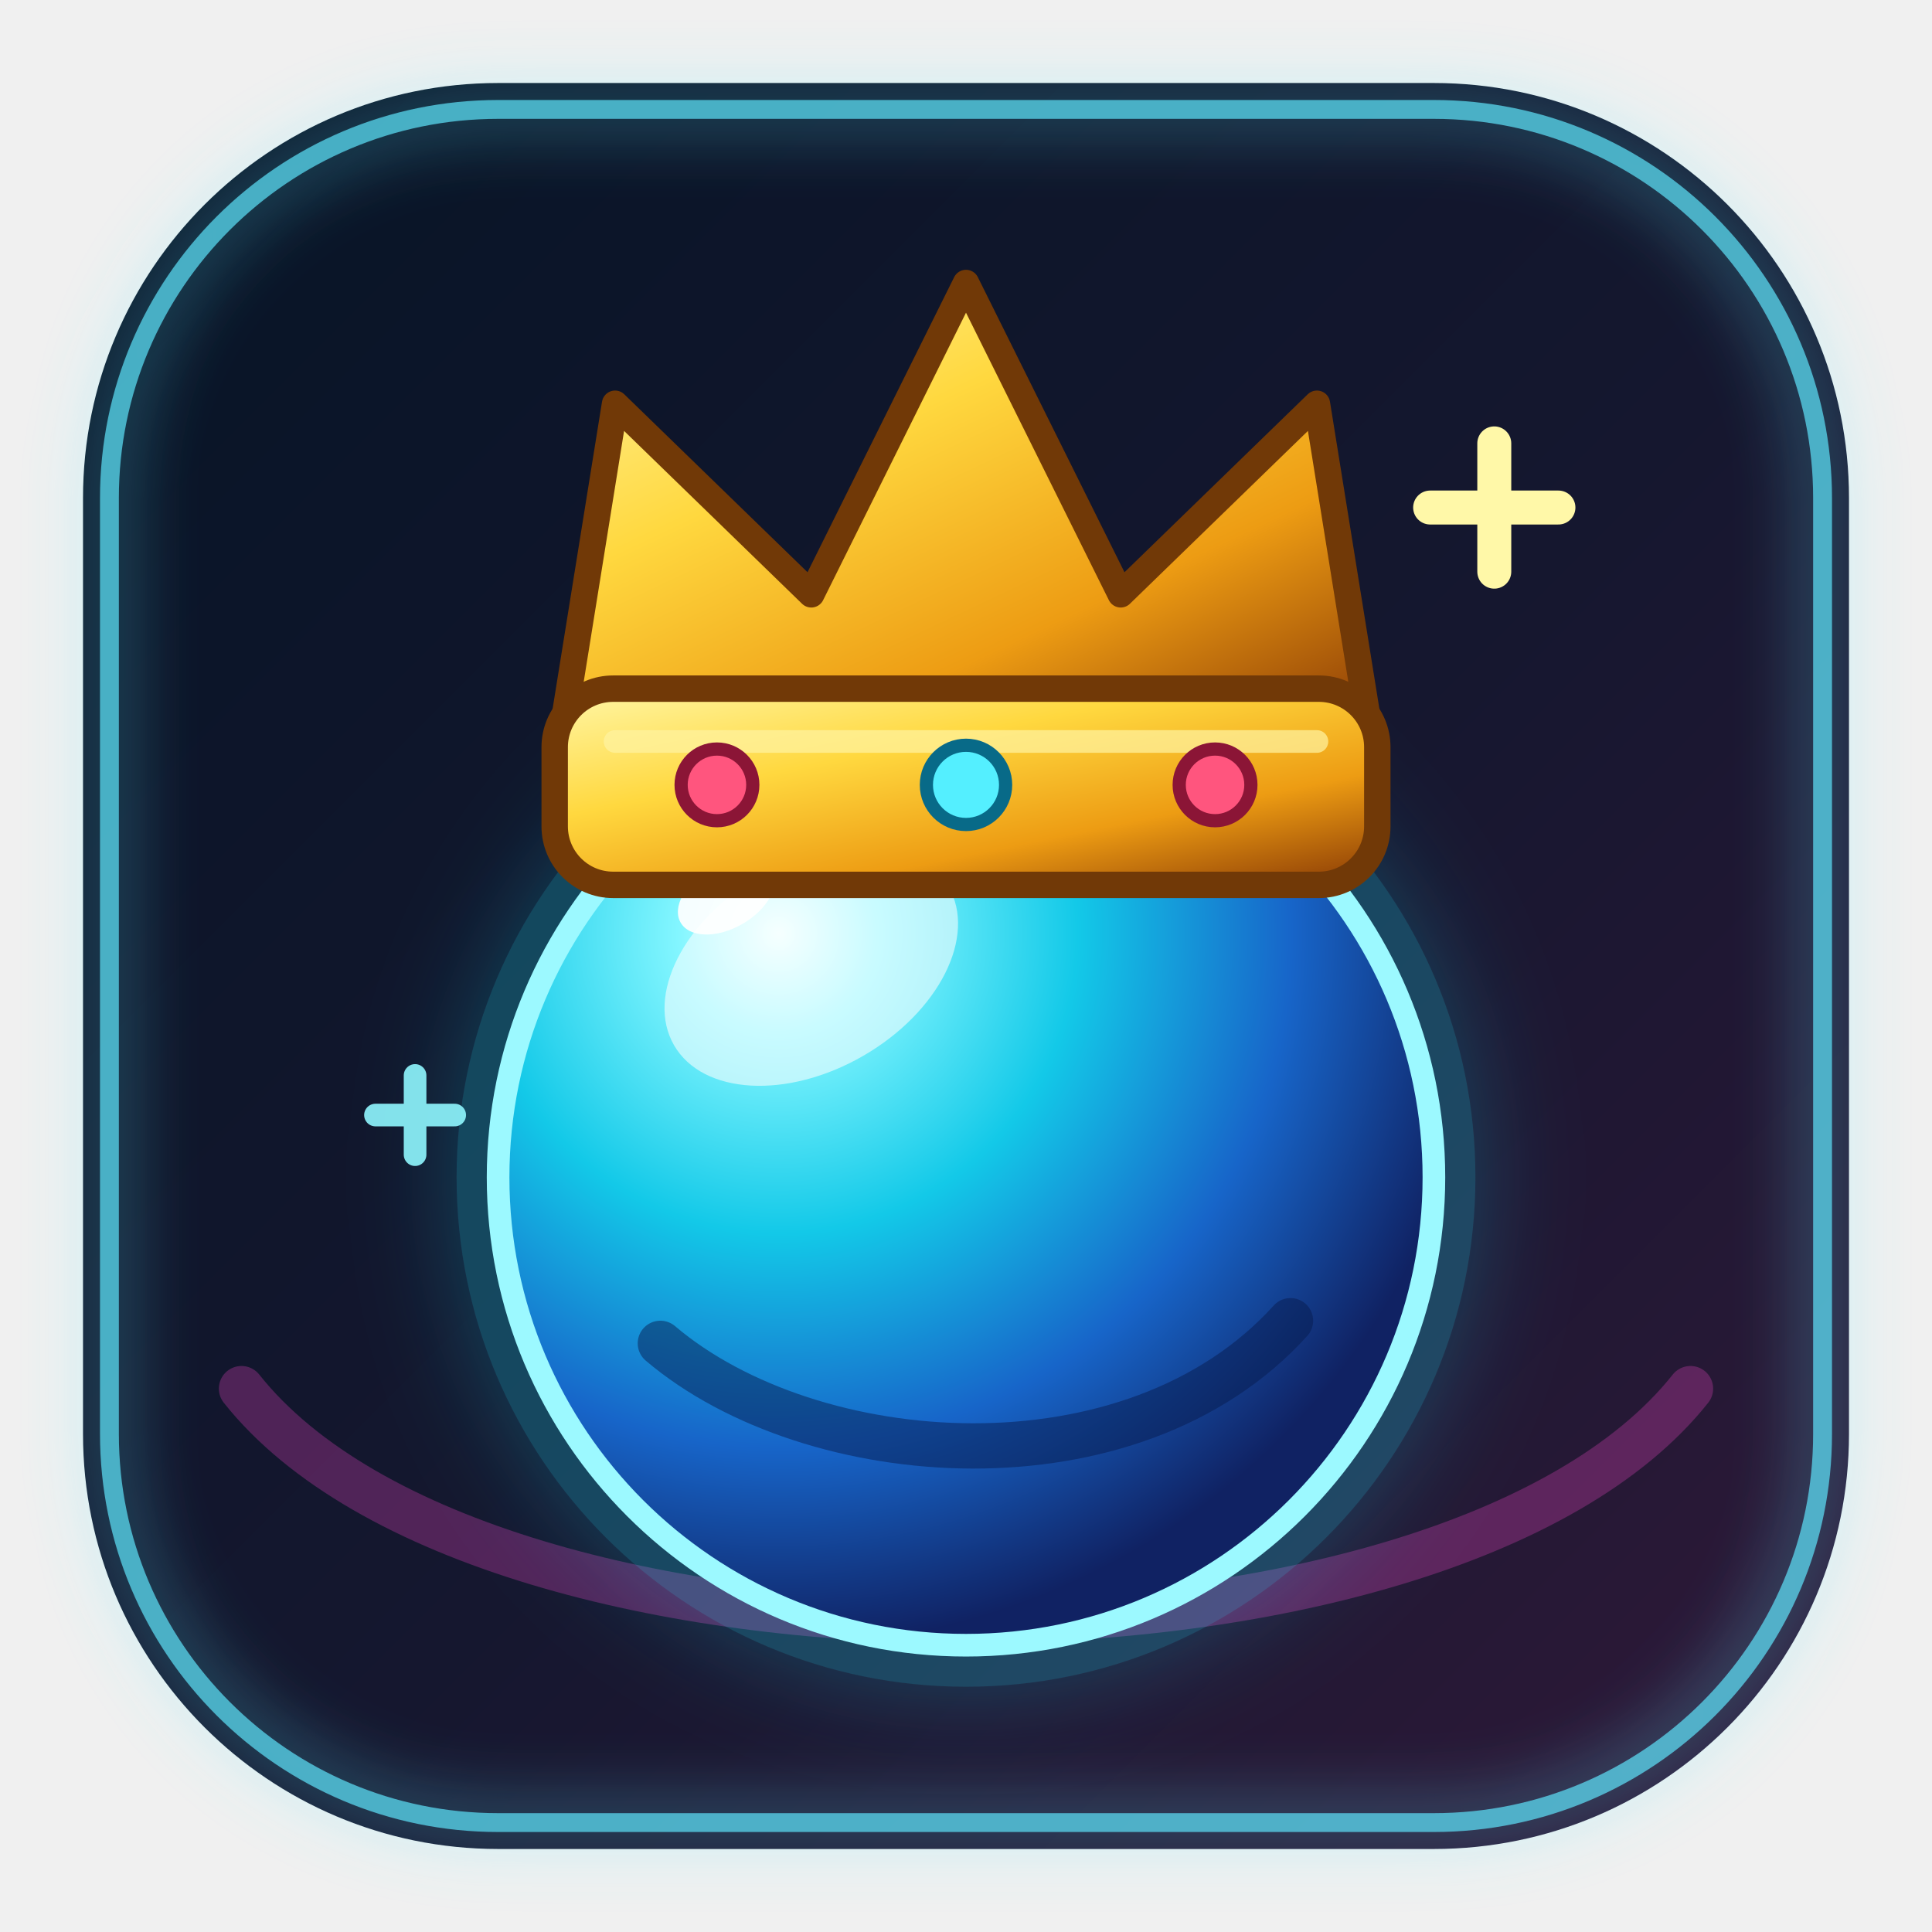
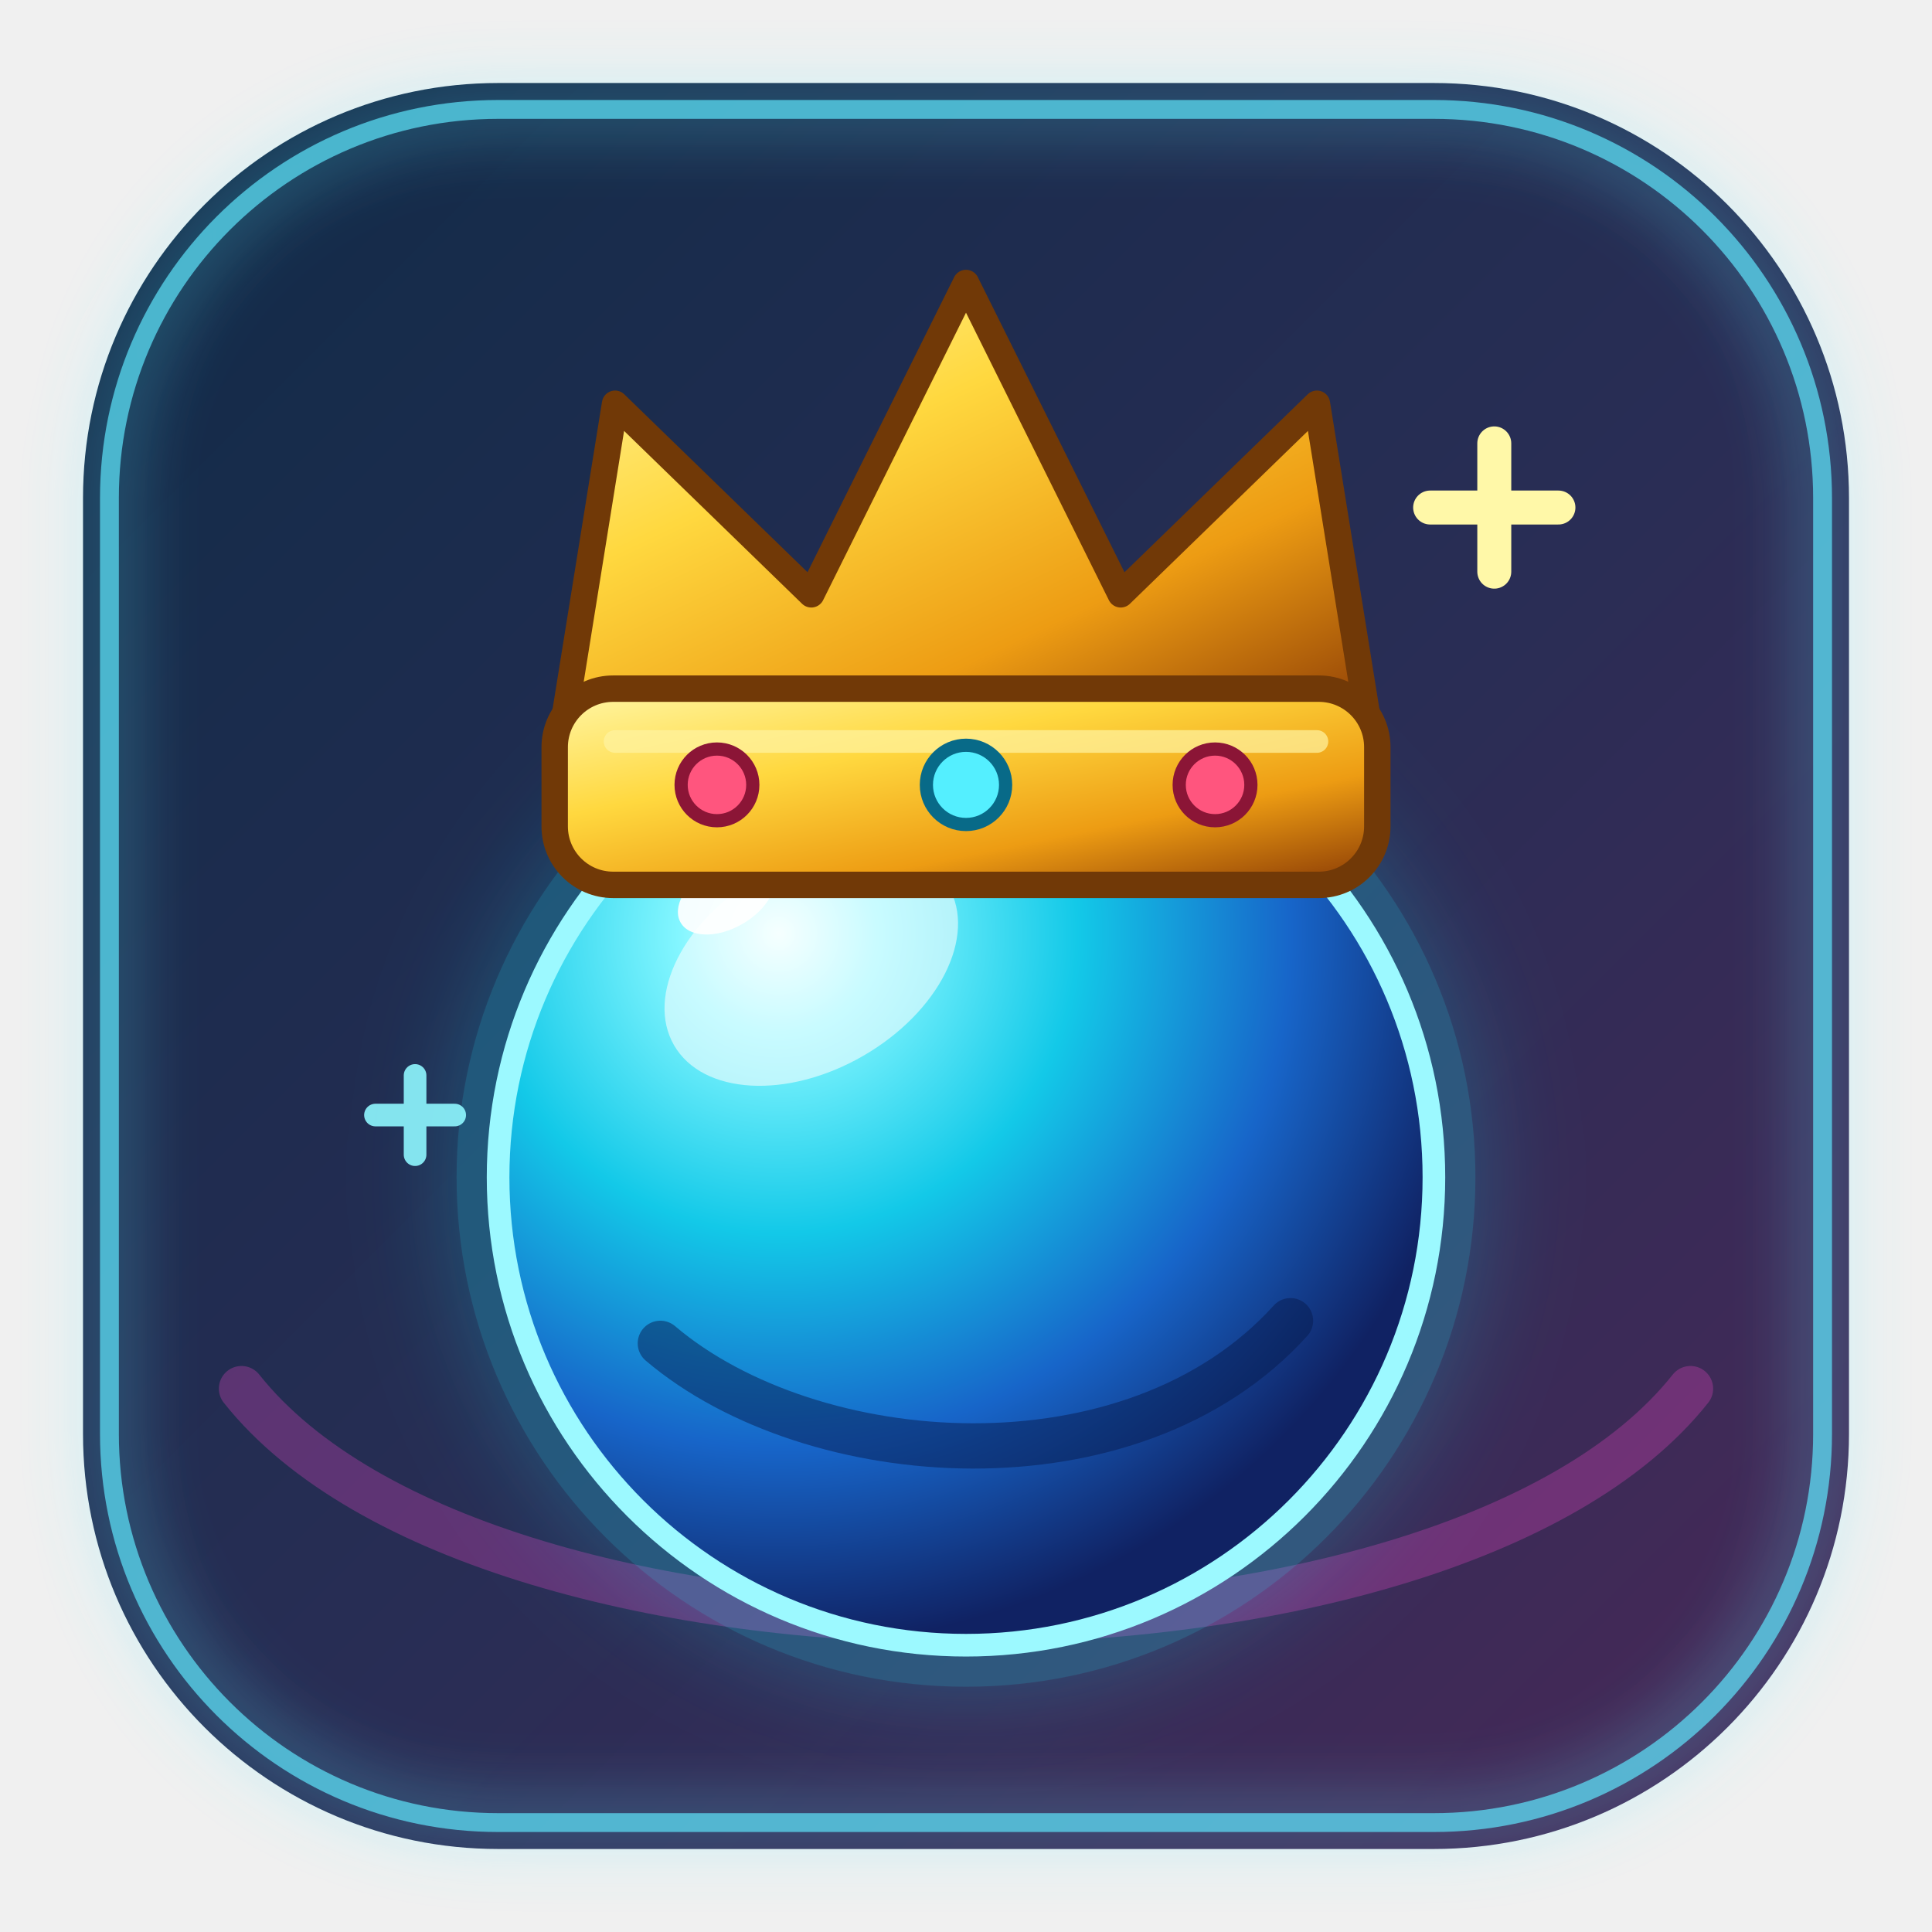
<svg xmlns="http://www.w3.org/2000/svg" viewBox="0 0 1024 1024" role="img" aria-label="Winlinez Revival icon">
  <defs>
    <linearGradient id="tile" x1="0" y1="0" x2="1" y2="1">
-       <stop offset="0" stop-color="#071426" />
-       <stop offset="0.55" stop-color="#15172f" />
-       <stop offset="1" stop-color="#301839" />
+       <stop offset="0" stop-color="#102b47" />
+       <stop offset="0.55" stop-color="#292d55" />
+       <stop offset="1" stop-color="#4a2858" />
    </linearGradient>
    <radialGradient id="marble" cx="30%" cy="24%" r="76%">
      <stop offset="0" stop-color="#eaffff" />
      <stop offset="0.14" stop-color="#83f6ff" />
      <stop offset="0.42" stop-color="#13c9e8" />
      <stop offset="0.72" stop-color="#1765c9" />
      <stop offset="1" stop-color="#102263" />
    </radialGradient>
    <linearGradient id="gold" x1="0" y1="0" x2="0.85" y2="1">
      <stop offset="0" stop-color="#fff7a8" />
      <stop offset="0.38" stop-color="#ffd83f" />
      <stop offset="0.74" stop-color="#ed9c13" />
      <stop offset="1" stop-color="#9f4f08" />
    </linearGradient>
    <filter id="tileGlow" x="-20%" y="-20%" width="140%" height="140%">
      <feGaussianBlur stdDeviation="18" result="blur" />
      <feMerge>
        <feMergeNode in="blur" />
        <feMergeNode in="SourceGraphic" />
      </feMerge>
    </filter>
    <filter id="ballGlow" x="-35%" y="-35%" width="170%" height="170%">
      <feGaussianBlur stdDeviation="28" result="blur" />
      <feMerge>
        <feMergeNode in="blur" />
        <feMergeNode in="SourceGraphic" />
      </feMerge>
    </filter>
  </defs>
  <rect x="44" y="44" width="936" height="936" rx="220" fill="url(#tile)" />
  <rect x="58" y="58" width="908" height="908" rx="206" fill="none" stroke="#60e8ff" stroke-opacity="0.68" stroke-width="10" filter="url(#tileGlow)" />
  <path d="M128 736 C258 900 766 900 896 736" fill="none" stroke="#ff4ccf" stroke-opacity="0.26" stroke-width="24" stroke-linecap="round" />
  <circle cx="512" cy="624" r="270" fill="#1ce4ff" opacity="0.24" filter="url(#ballGlow)" />
  <circle cx="512" cy="624" r="248" fill="url(#marble)" stroke="#9cf9ff" stroke-width="12" />
  <ellipse cx="430" cy="512" rx="84" ry="55" fill="#ffffff" opacity="0.56" transform="rotate(-30 430 512)" />
  <ellipse cx="385" cy="475" rx="28" ry="17" fill="#ffffff" opacity="0.92" transform="rotate(-30 385 475)" />
  <path d="M350 712 C430 780 600 793 684 700" fill="none" stroke="#07194b" stroke-opacity="0.48" stroke-width="24" stroke-linecap="round" />
  <path d="M298 388 L326 214 L430 315 L512 150 L594 315 L698 214 L726 388 Z" fill="url(#gold)" stroke="#713907" stroke-width="14" stroke-linejoin="round" />
  <rect x="294" y="365" width="436" height="104" rx="31" fill="url(#gold)" stroke="#713907" stroke-width="14" />
  <path d="M326 393 H698" stroke="#fff3a0" stroke-opacity="0.72" stroke-width="12" stroke-linecap="round" />
  <circle cx="380" cy="416" r="19" fill="#ff557e" stroke="#8b1536" stroke-width="7" />
  <circle cx="512" cy="416" r="21" fill="#54efff" stroke="#086a88" stroke-width="7" />
  <circle cx="644" cy="416" r="19" fill="#ff557e" stroke="#8b1536" stroke-width="7" />
  <path d="M792 235 v68 M758 269 h68" stroke="#fff8a8" stroke-width="18" stroke-linecap="round" />
  <path d="M220 570 v42 M199 591 h42" stroke="#8ff7ff" stroke-width="12" stroke-linecap="round" opacity="0.9" />
</svg>
